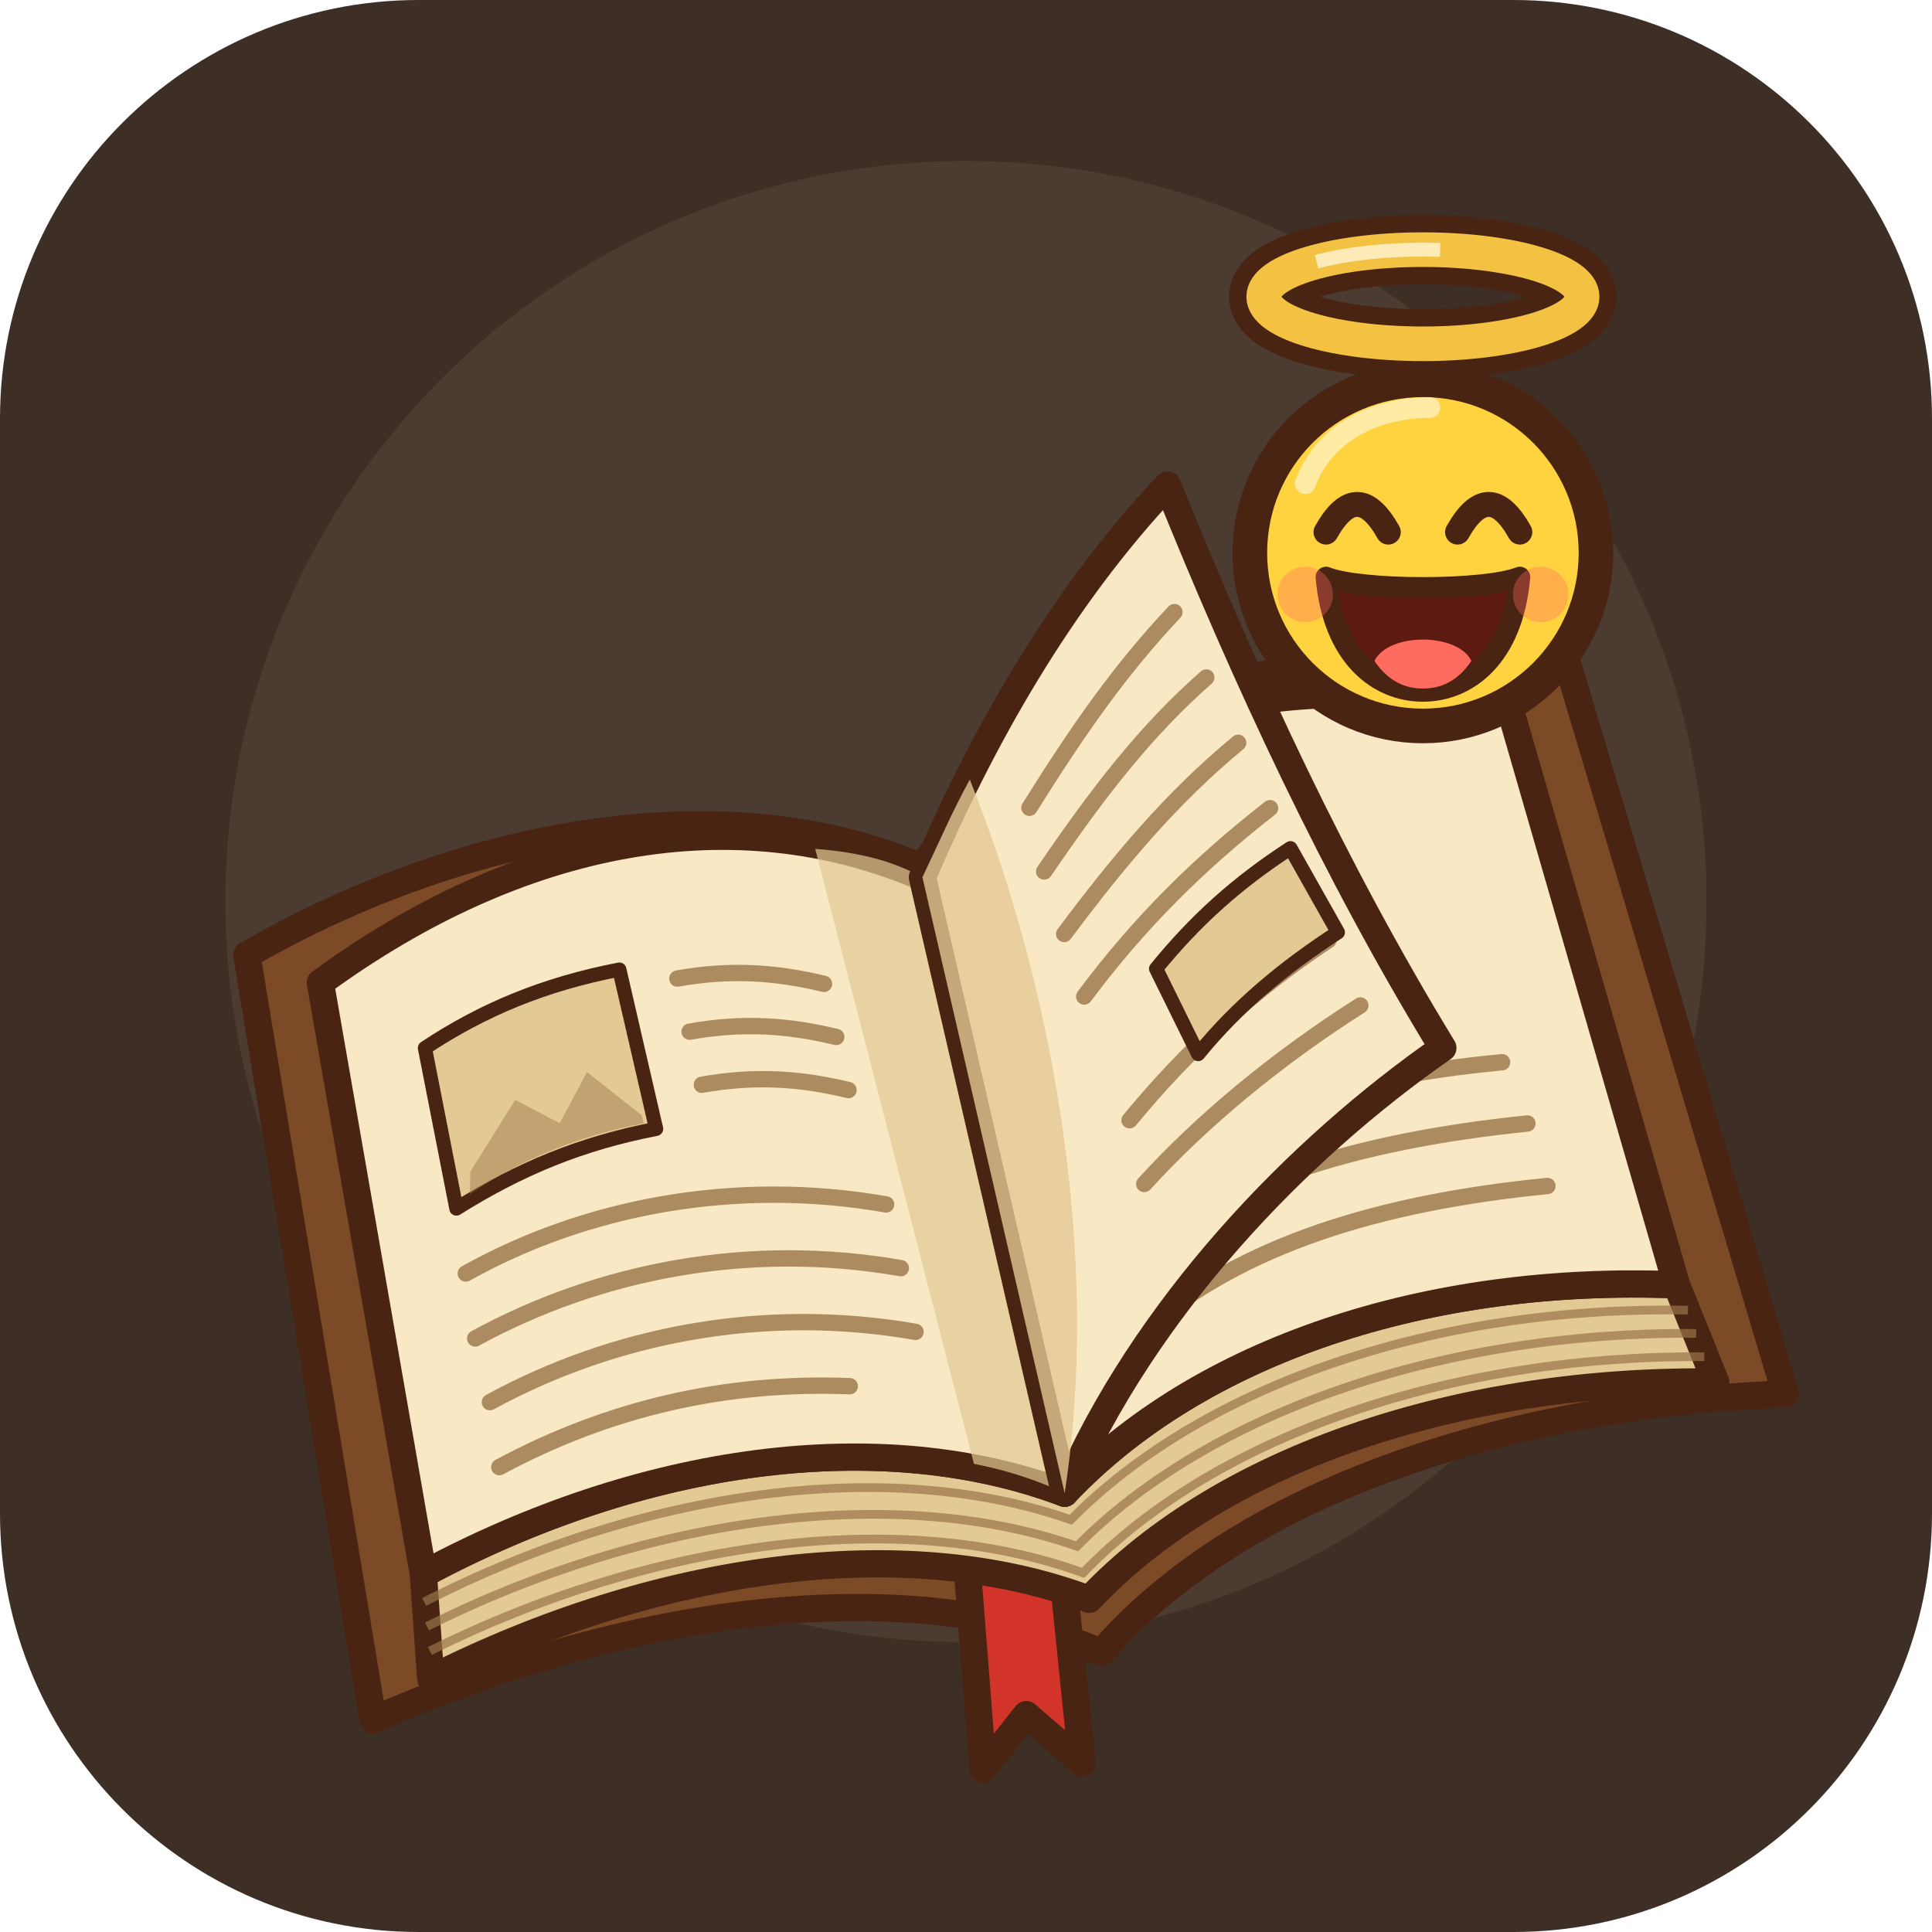
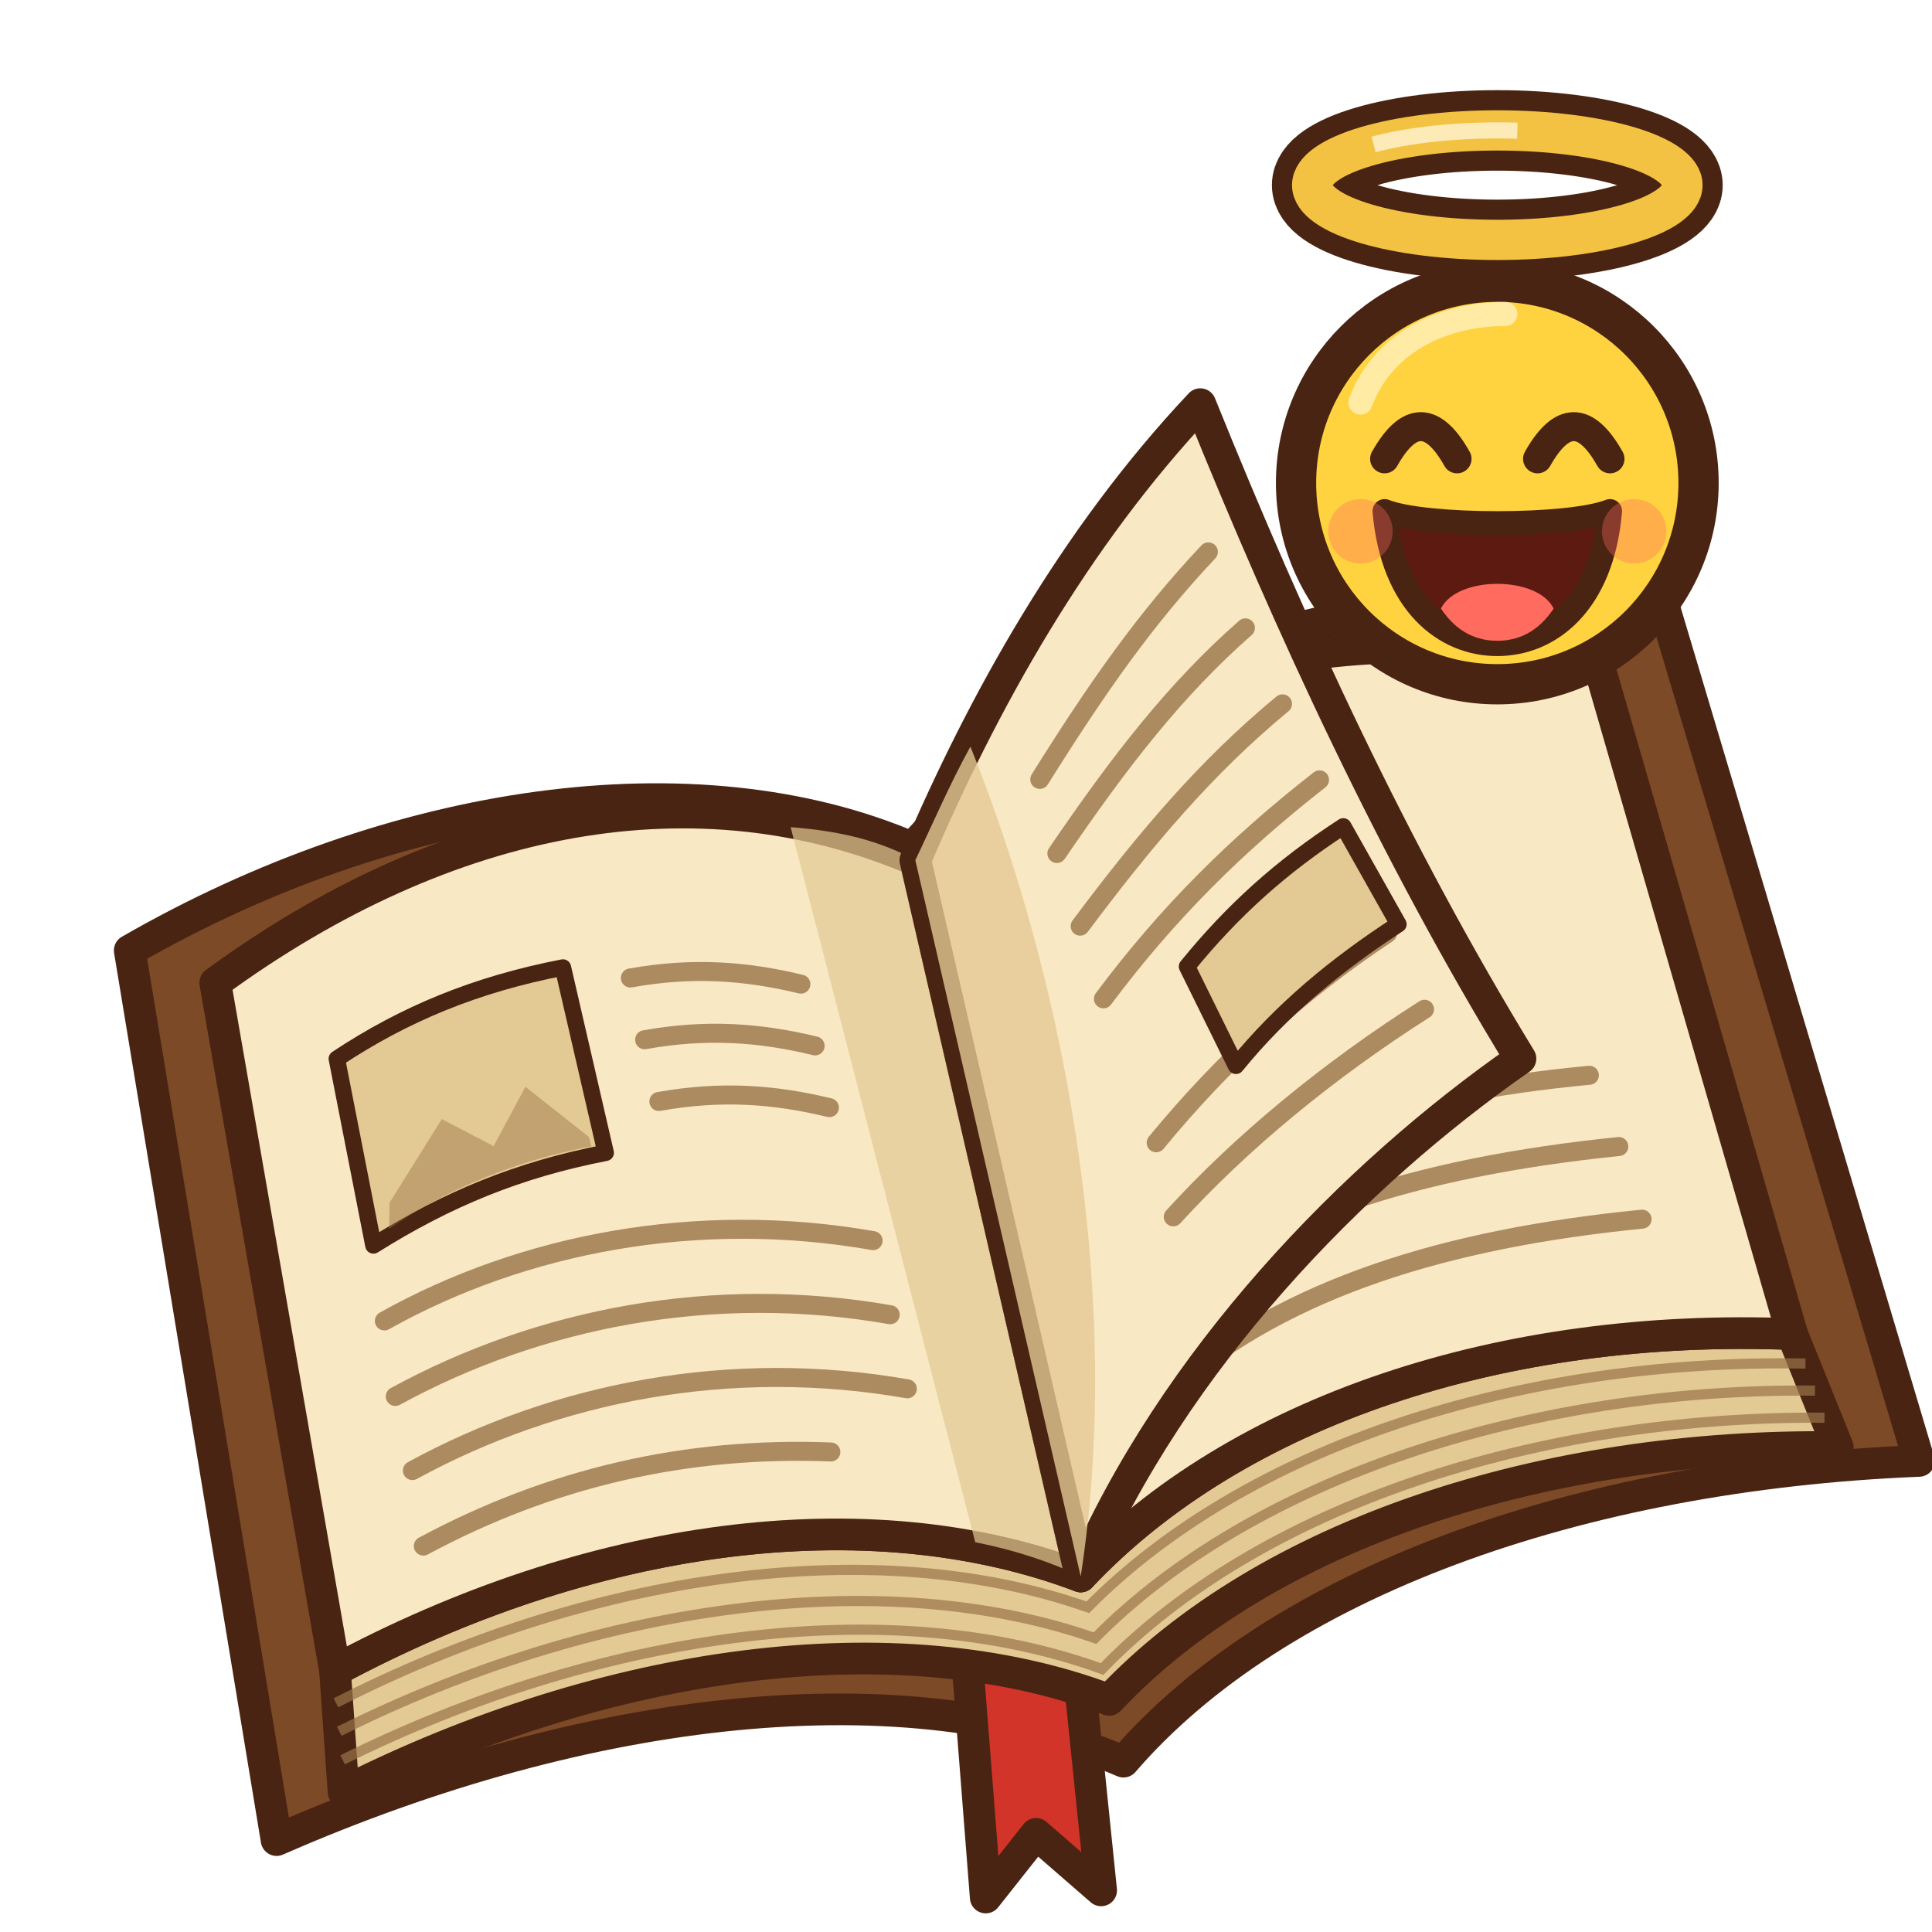
<svg xmlns="http://www.w3.org/2000/svg" viewBox="0 0 120 120">
-   <rect width="120" height="120" rx="26" fill="#3d2e26" />
-   <circle cx="60" cy="56" r="46" fill="#f2d9a0" opacity=".08" />
-   <g transform="translate(60 61) scale(0.86) translate(-60 -61)">
-     <style>svg { display: block; width: 100%; height: auto; overflow: visible; } .lg-line { stroke: #4a2412; stroke-width: 5; stroke-linejoin: round; stroke-linecap: round; } .lg-line-thin { stroke: #4a2412; stroke-width: 3; stroke-linejoin: round; } .lg-thin { stroke: #4a2412; stroke-width: 2.6; stroke-linejoin: round; } .lg-cover { fill: #7d4a28; } .lg-block { fill: #e3c993; } .lg-edge { fill: none; stroke: #9a7448; stroke-width: 1.6; opacity: .7; } .lg-page { fill: #f8e8c4; } .lg-shade { fill: #e3c993; opacity: .7; } .lg-pic { fill: #e3c993; } .lg-pic-art { fill: #9a7448; opacity: .45; } .lg-text { fill: none; stroke: #9a7448; stroke-width: 3; stroke-linecap: round; opacity: .8; } .lg-flip { fill: #f8e8c4; } .lg-flip-shade { fill: #e3c993; opacity: .8; } .lg-ribbon { fill: #d2342a; } .lg-drop { fill: #2b1a10; opacity: .45; } .lg-depth { fill: #4a2412; stroke: #4a2412; stroke-width: 16; stroke-linejoin: round; } .lg-outline { fill: #4a2412; stroke: #4a2412; stroke-width: 16; stroke-linejoin: round; } .lg-b1 { stop-color: #fde58f; } .lg-b2 { stop-color: #e39a2d; } .lg-f1 { stop-color: #f7902f; } .lg-f2 { stop-color: #c4271b; } .lg-suit { fill: #9b1c12; opacity: .85; } .lg-rim { fill: none; stroke: #fffbe8; stroke-width: 7; opacity: .42; } .lg-rim.is-soft { opacity: .22; } .lg-gl0 { stop-color: #fffbe8; stop-opacity: .38; } .lg-gl1 { stop-color: #fffbe8; stop-opacity: 0; } .lg-halo-edge { fill: none; stroke: #4a2412; stroke-width: 10; } .lg-halo { fill: none; stroke: #f4c242; stroke-width: 5; } .lg-halo-shine { fill: none; stroke: #fffbe8; stroke-width: 2; opacity: .7; stroke-dasharray: 18 200; stroke-dashoffset: -60; } .lg-face { fill: #ffd23f; } .lg-face-shine { fill: none; stroke: #fffbe8; stroke-width: 3; stroke-linecap: round; opacity: .6; } .lg-eye { fill: none; stroke: #4a2412; stroke-width: 3.6; stroke-linecap: round; } .lg-mouth { fill: #5c1a10; } .lg-tongue { fill: #ff6b5e; } .lg-cheek { fill: #ff6b5e; opacity: .35; }</style>
-     <g transform="translate(4 14) scale(.41)">
-       <g transform="rotate(-13 130 140) translate(14 26) scale(.96)">
-         <g class="lg-book">
-           <path class="lg-cover lg-line" d="M6 60 C52 46 100 50 130 72 C160 50 208 46 254 60 L263 202 C210 192 160 198 130 220 C100 198 50 192 -3 202 Z" />
-           <path class="lg-ribbon lg-line" d="M110 196 L104 236 L114 228 L122 239 L127 199 Z" />
-           <path class="lg-block lg-line" d="M12 178 C56 166 100 170 130 190 C160 170 204 166 248 178 L251 197 C206 186 160 190 130 210 C100 190 54 186 9 197 Z" />
-           <path class="lg-edge" d="M11 183 C55 172 100 176 130 195 C160 176 205 172 249 183 M10.5 187.5 C54 177 100 181 130 200 C160 181 206 177 249.5 187.5 M10 192 C54 181.5 100 185.5 130 205 C160 185.5 206 181.5 250 192" />
-           <path class="lg-page lg-line" d="M18 68 C60 50 100 52 130 74 L130 190 C100 170 56 166 12 178 Z" />
-           <path class="lg-page lg-line" d="M242 68 C200 50 160 52 130 74 L130 190 C160 170 204 166 248 178 Z" />
-           <path class="lg-shade" d="M112 64.5 C120 67 125.5 70 130 74 L130 190 C126 186.8 121 183.7 115 181 Z" />
-           <path class="lg-pic lg-thin" d="M34 84 C46 79.5 58 77.5 72 78 L72 108 C58 107.5 46 109.5 33 114 Z" />
-           <path class="lg-pic-art" d="M37 108 L48 97 L55 103 L62 95 L70 105 L70 106.5 C58 106 46 108 36 112 Z" />
-           <path class="lg-text" d="M82 82 C92 82.5 100 85 108 89 M82 92 C92 92.5 100 95 108 99 M82 102 C92 102.5 100 105 108 109     M32 126 C56 119 84 120 110 131 M31 138 C56 131 84 132 110 143 M31 150 C56 143 84 144 110 155 M30 162 C52 156 74 156 96 162" />
-           <path class="lg-text" d="M150 140 C170 129 196 127 226 131 M150 152 C170 141 196 139 228 143 M151 164 C172 153 198 151 229 155" />
-           <path class="lg-flip lg-line" d="M130 74 C146 52 166 30 190 14 C196 52 204 90 216 126 C186 138 152 160 130 190 Z" />
-           <path class="lg-flip-shade" d="M130 74 C134 69 138 63.5 142.5 58.5 C149 100 146 150 130 190 Z" />
-           <path class="lg-text" d="M152 66 C164 54 174 45 186 37 M152 78 C165 66 176 57 189 50 M153 90 C166 79 178 70 192 63     M154 102 C167 91 180 83 195 76 M157 126 C170 116 184 108 200 102 M157 138 C170 129 186 121 203 115" />
-           <path class="lg-pic lg-thin" d="M168 100 C177 93 186 88 197 84 L202 101 C191 105 181 110 172 117 Z" />
-         </g>
-       </g>
-     </g>
-     <g transform="translate(93 30) scale(.5)">
-       <g class="lg-smiley">
-         <g class="lg-halo-float">
-           <ellipse class="lg-halo-edge" cx="0" cy="-37" rx="23" ry="6.8" />
-           <ellipse class="lg-halo" cx="0" cy="-37" rx="23" ry="6.8" />
-           <ellipse class="lg-halo-shine" cx="0" cy="-37" rx="23" ry="6.8" />
-         </g>
-         <circle class="lg-face lg-line" r="25" />
-         <path class="lg-face-shine" d="M-17 -10 C-14 -18 -6 -21 1 -21" />
-         <path class="lg-eye" d="M-14 -3 Q-9.5 -11 -5 -3 M5 -3 Q9.5 -11 14 -3" />
-         <path class="lg-mouth lg-line-thin" d="M-14 3.5 C-9 5.5 9 5.5 14 3.5 C13 15 6.5 20 0 20 C-6.5 20 -13 15 -14 3.5 Z" />
-         <path class="lg-tongue" d="M-7 15.6 C-5 11.5 5 11.5 7 15.6 C5 18.6 2.5 19.6 0 19.6 C-2.5 19.6 -5 18.6 -7 15.6 Z" />
-         <circle class="lg-cheek" cx="-17" cy="6" r="4" />
-         <circle class="lg-cheek" cx="17" cy="6" r="4" />
+   <style>svg { display: block; width: 100%; height: auto; overflow: visible; } .lg-line { stroke: #4a2412; stroke-width: 5; stroke-linejoin: round; stroke-linecap: round; } .lg-line-thin { stroke: #4a2412; stroke-width: 3; stroke-linejoin: round; } .lg-thin { stroke: #4a2412; stroke-width: 2.6; stroke-linejoin: round; } .lg-cover { fill: #7d4a28; } .lg-block { fill: #e3c993; } .lg-edge { fill: none; stroke: #9a7448; stroke-width: 1.6; opacity: .7; } .lg-page { fill: #f8e8c4; } .lg-shade { fill: #e3c993; opacity: .7; } .lg-pic { fill: #e3c993; } .lg-pic-art { fill: #9a7448; opacity: .45; } .lg-text { fill: none; stroke: #9a7448; stroke-width: 3; stroke-linecap: round; opacity: .8; } .lg-flip { fill: #f8e8c4; } .lg-flip-shade { fill: #e3c993; opacity: .8; } .lg-ribbon { fill: #d2342a; } .lg-drop { fill: #2b1a10; opacity: .45; } .lg-depth { fill: #4a2412; stroke: #4a2412; stroke-width: 16; stroke-linejoin: round; } .lg-outline { fill: #4a2412; stroke: #4a2412; stroke-width: 16; stroke-linejoin: round; } .lg-b1 { stop-color: #fde58f; } .lg-b2 { stop-color: #e39a2d; } .lg-f1 { stop-color: #f7902f; } .lg-f2 { stop-color: #c4271b; } .lg-suit { fill: #9b1c12; opacity: .85; } .lg-rim { fill: none; stroke: #fffbe8; stroke-width: 7; opacity: .42; } .lg-rim.is-soft { opacity: .22; } .lg-gl0 { stop-color: #fffbe8; stop-opacity: .38; } .lg-gl1 { stop-color: #fffbe8; stop-opacity: 0; } .lg-halo-edge { fill: none; stroke: #4a2412; stroke-width: 10; } .lg-halo { fill: none; stroke: #f4c242; stroke-width: 5; } .lg-halo-shine { fill: none; stroke: #fffbe8; stroke-width: 2; opacity: .7; stroke-dasharray: 18 200; stroke-dashoffset: -60; } .lg-face { fill: #ffd23f; } .lg-face-shine { fill: none; stroke: #fffbe8; stroke-width: 3; stroke-linecap: round; opacity: .6; } .lg-eye { fill: none; stroke: #4a2412; stroke-width: 3.6; stroke-linecap: round; } .lg-mouth { fill: #5c1a10; } .lg-tongue { fill: #ff6b5e; } .lg-cheek { fill: #ff6b5e; opacity: .35; }</style>
+   <g transform="translate(4 14) scale(.41)">
+     <g transform="rotate(-13 130 140) translate(14 26) scale(.96)">
+       <g class="lg-book">
+         <path class="lg-cover lg-line" d="M6 60 C52 46 100 50 130 72 C160 50 208 46 254 60 L263 202 C210 192 160 198 130 220 C100 198 50 192 -3 202 Z" />
+         <path class="lg-ribbon lg-line" d="M110 196 L104 236 L114 228 L122 239 L127 199 Z" />
+         <path class="lg-block lg-line" d="M12 178 C56 166 100 170 130 190 C160 170 204 166 248 178 L251 197 C206 186 160 190 130 210 C100 190 54 186 9 197 Z" />
+         <path class="lg-edge" d="M11 183 C55 172 100 176 130 195 C160 176 205 172 249 183 M10.5 187.5 C54 177 100 181 130 200 C160 181 206 177 249.5 187.5 M10 192 C54 181.5 100 185.5 130 205 C160 185.5 206 181.5 250 192" />
+         <path class="lg-page lg-line" d="M18 68 C60 50 100 52 130 74 L130 190 C100 170 56 166 12 178 Z" />
+         <path class="lg-page lg-line" d="M242 68 C200 50 160 52 130 74 L130 190 C160 170 204 166 248 178 Z" />
+         <path class="lg-shade" d="M112 64.5 C120 67 125.5 70 130 74 L130 190 C126 186.8 121 183.7 115 181 Z" />
+         <path class="lg-pic lg-thin" d="M34 84 C46 79.5 58 77.5 72 78 L72 108 C58 107.5 46 109.5 33 114 Z" />
+         <path class="lg-pic-art" d="M37 108 L48 97 L55 103 L62 95 L70 105 L70 106.5 C58 106 46 108 36 112 Z" />
+         <path class="lg-text" d="M82 82 C92 82.5 100 85 108 89 M82 92 C92 92.5 100 95 108 99 M82 102 C92 102.5 100 105 108 109     M32 126 C56 119 84 120 110 131 M31 138 C56 131 84 132 110 143 M31 150 C56 143 84 144 110 155 M30 162 C52 156 74 156 96 162" />
+         <path class="lg-text" d="M150 140 C170 129 196 127 226 131 M150 152 C170 141 196 139 228 143 M151 164 C172 153 198 151 229 155" />
+         <path class="lg-flip lg-line" d="M130 74 C146 52 166 30 190 14 C196 52 204 90 216 126 C186 138 152 160 130 190 Z" />
+         <path class="lg-flip-shade" d="M130 74 C134 69 138 63.5 142.5 58.5 C149 100 146 150 130 190 Z" />
+         <path class="lg-text" d="M152 66 C164 54 174 45 186 37 M152 78 C165 66 176 57 189 50 M153 90 C166 79 178 70 192 63     M154 102 C167 91 180 83 195 76 M157 126 C170 116 184 108 200 102 M157 138 C170 129 186 121 203 115" />
+         <path class="lg-pic lg-thin" d="M168 100 C177 93 186 88 197 84 L202 101 C191 105 181 110 172 117 Z" />
      </g>
    </g>
  </g>
+   <g transform="translate(93 30) scale(.5)">
+     <g class="lg-smiley">
+       <g class="lg-halo-float">
+         <ellipse class="lg-halo-edge" cx="0" cy="-37" rx="23" ry="6.8" />
+         <ellipse class="lg-halo" cx="0" cy="-37" rx="23" ry="6.8" />
+         <ellipse class="lg-halo-shine" cx="0" cy="-37" rx="23" ry="6.8" />
+       </g>
+       <circle class="lg-face lg-line" r="25" />
+       <path class="lg-face-shine" d="M-17 -10 C-14 -18 -6 -21 1 -21" />
+       <path class="lg-eye" d="M-14 -3 Q-9.5 -11 -5 -3 M5 -3 Q9.5 -11 14 -3" />
+       <path class="lg-mouth lg-line-thin" d="M-14 3.5 C-9 5.5 9 5.5 14 3.5 C13 15 6.5 20 0 20 C-6.5 20 -13 15 -14 3.5 Z" />
+       <path class="lg-tongue" d="M-7 15.6 C-5 11.5 5 11.5 7 15.6 C5 18.6 2.5 19.6 0 19.6 C-2.5 19.6 -5 18.6 -7 15.6 Z" />
+       <circle class="lg-cheek" cx="-17" cy="6" r="4" />
+       <circle class="lg-cheek" cx="17" cy="6" r="4" />
+     </g>
+   </g>
</svg>
